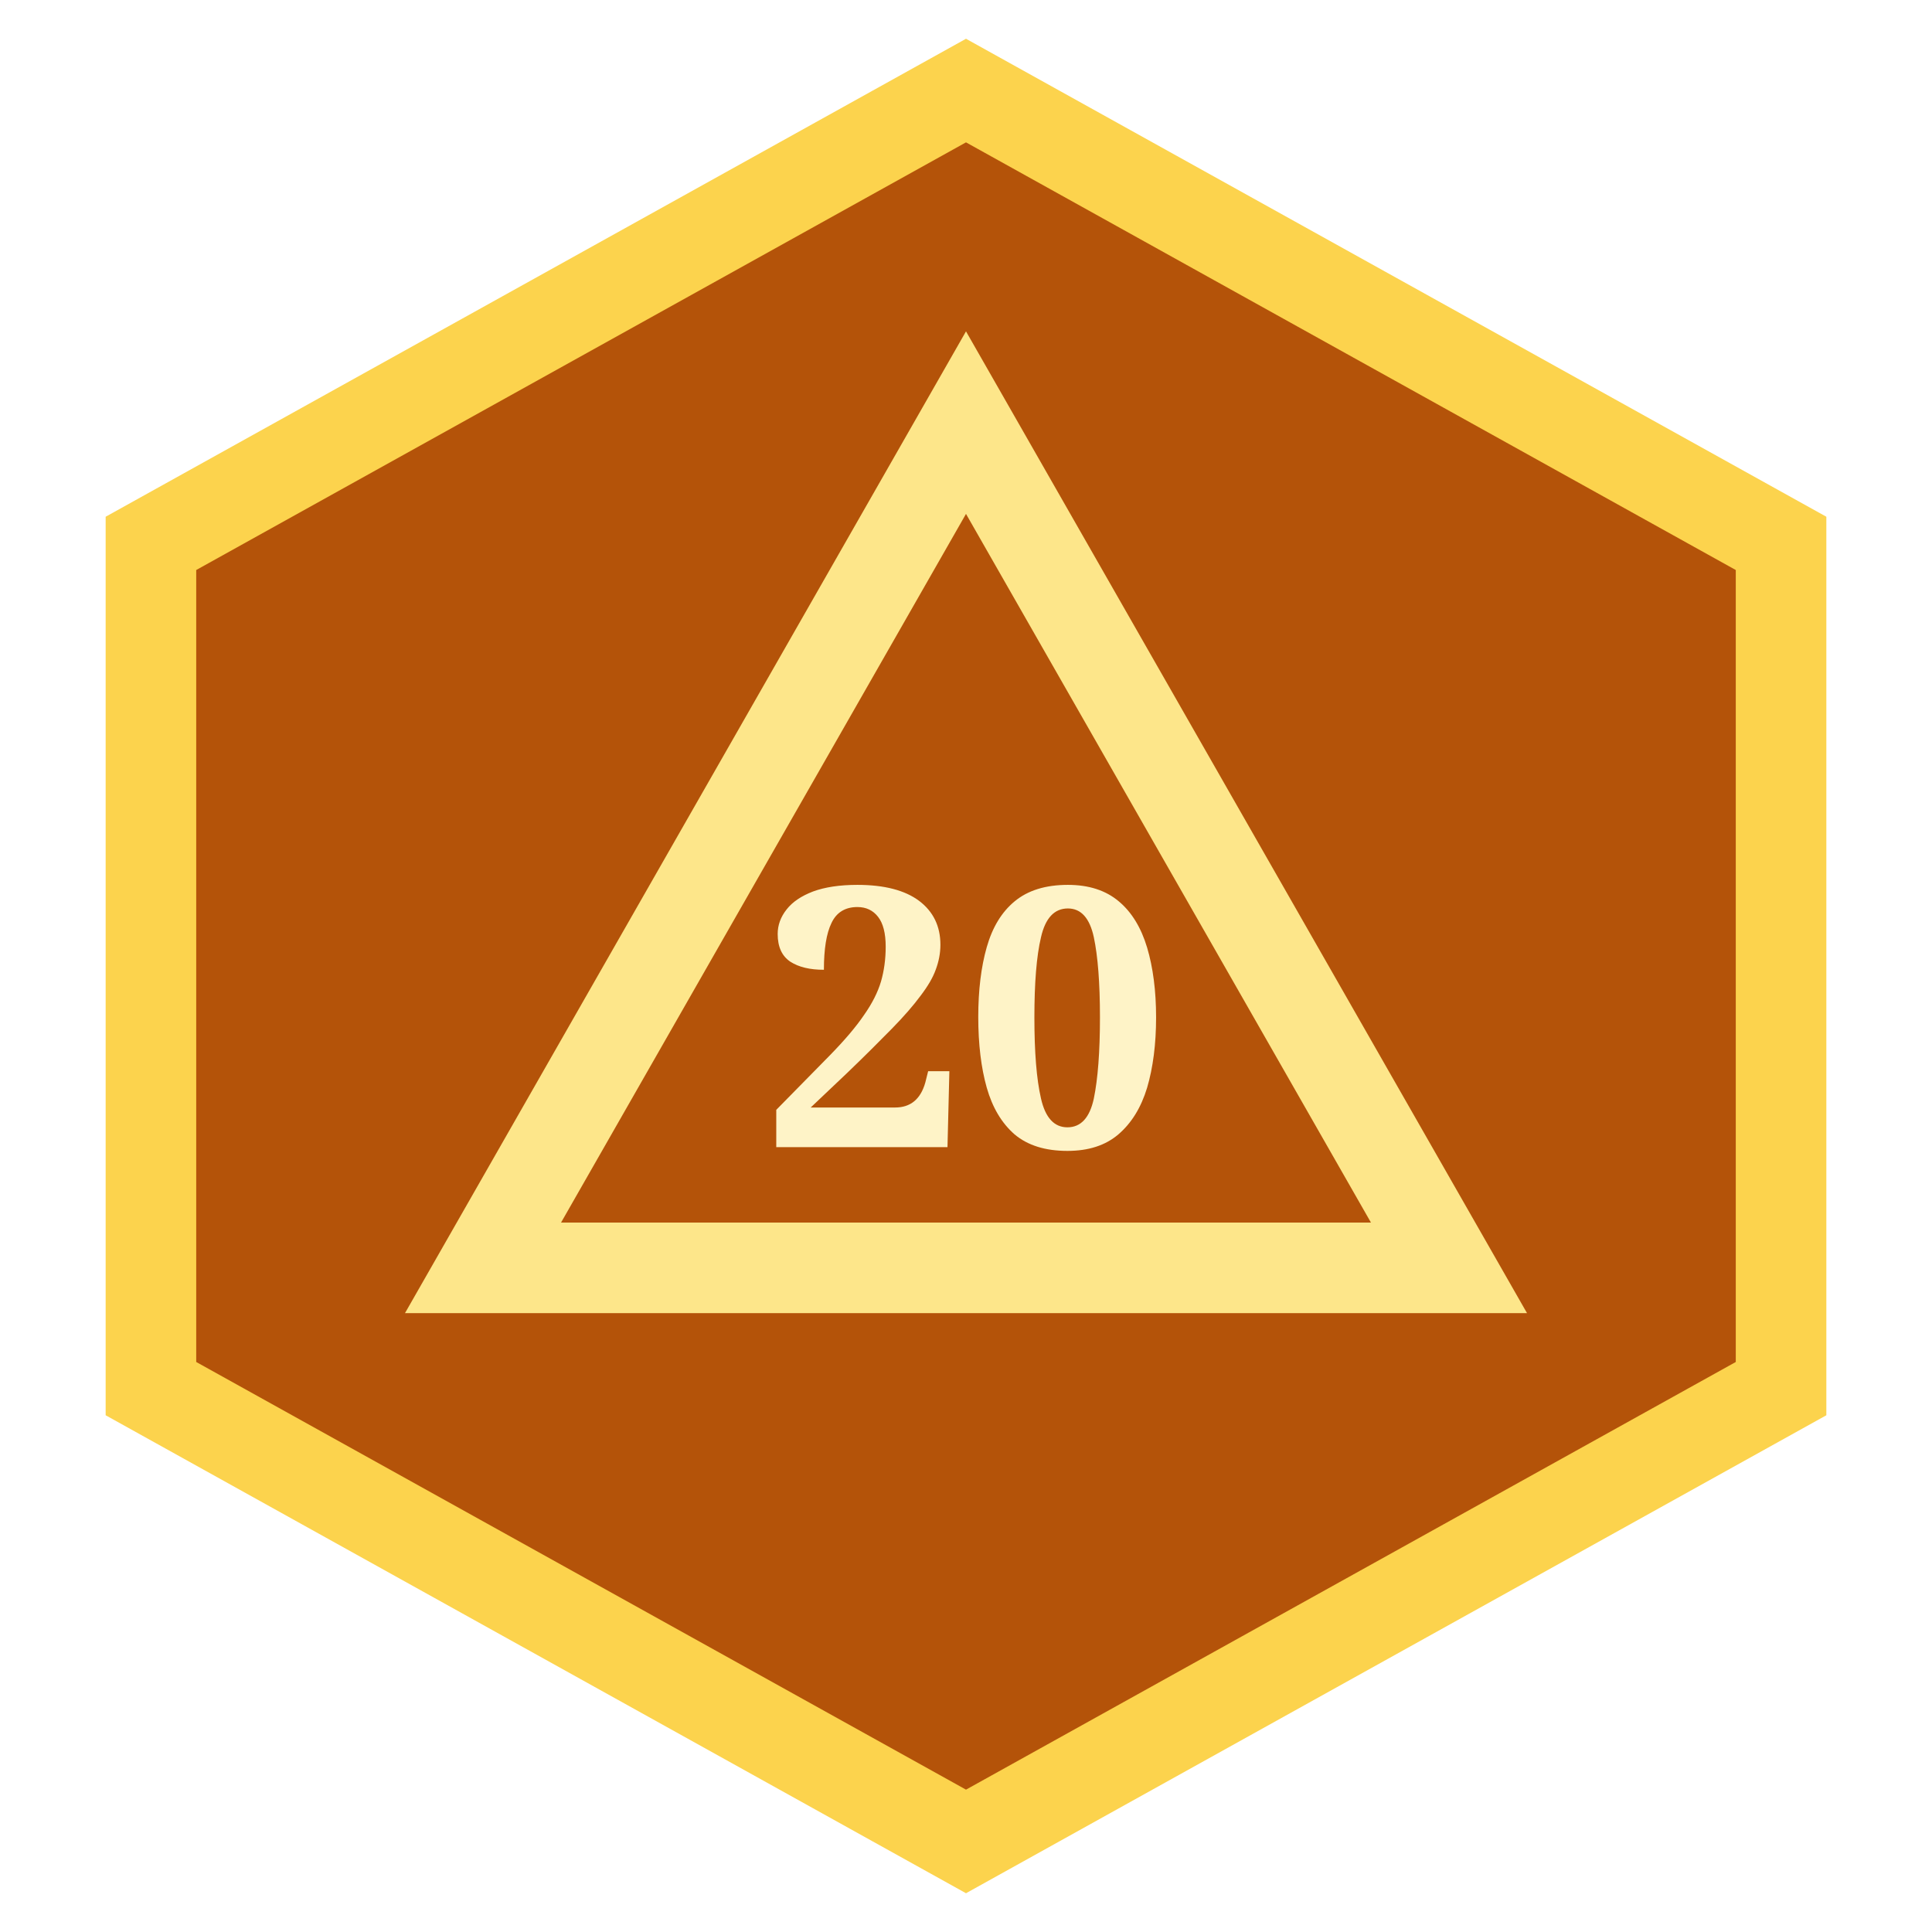
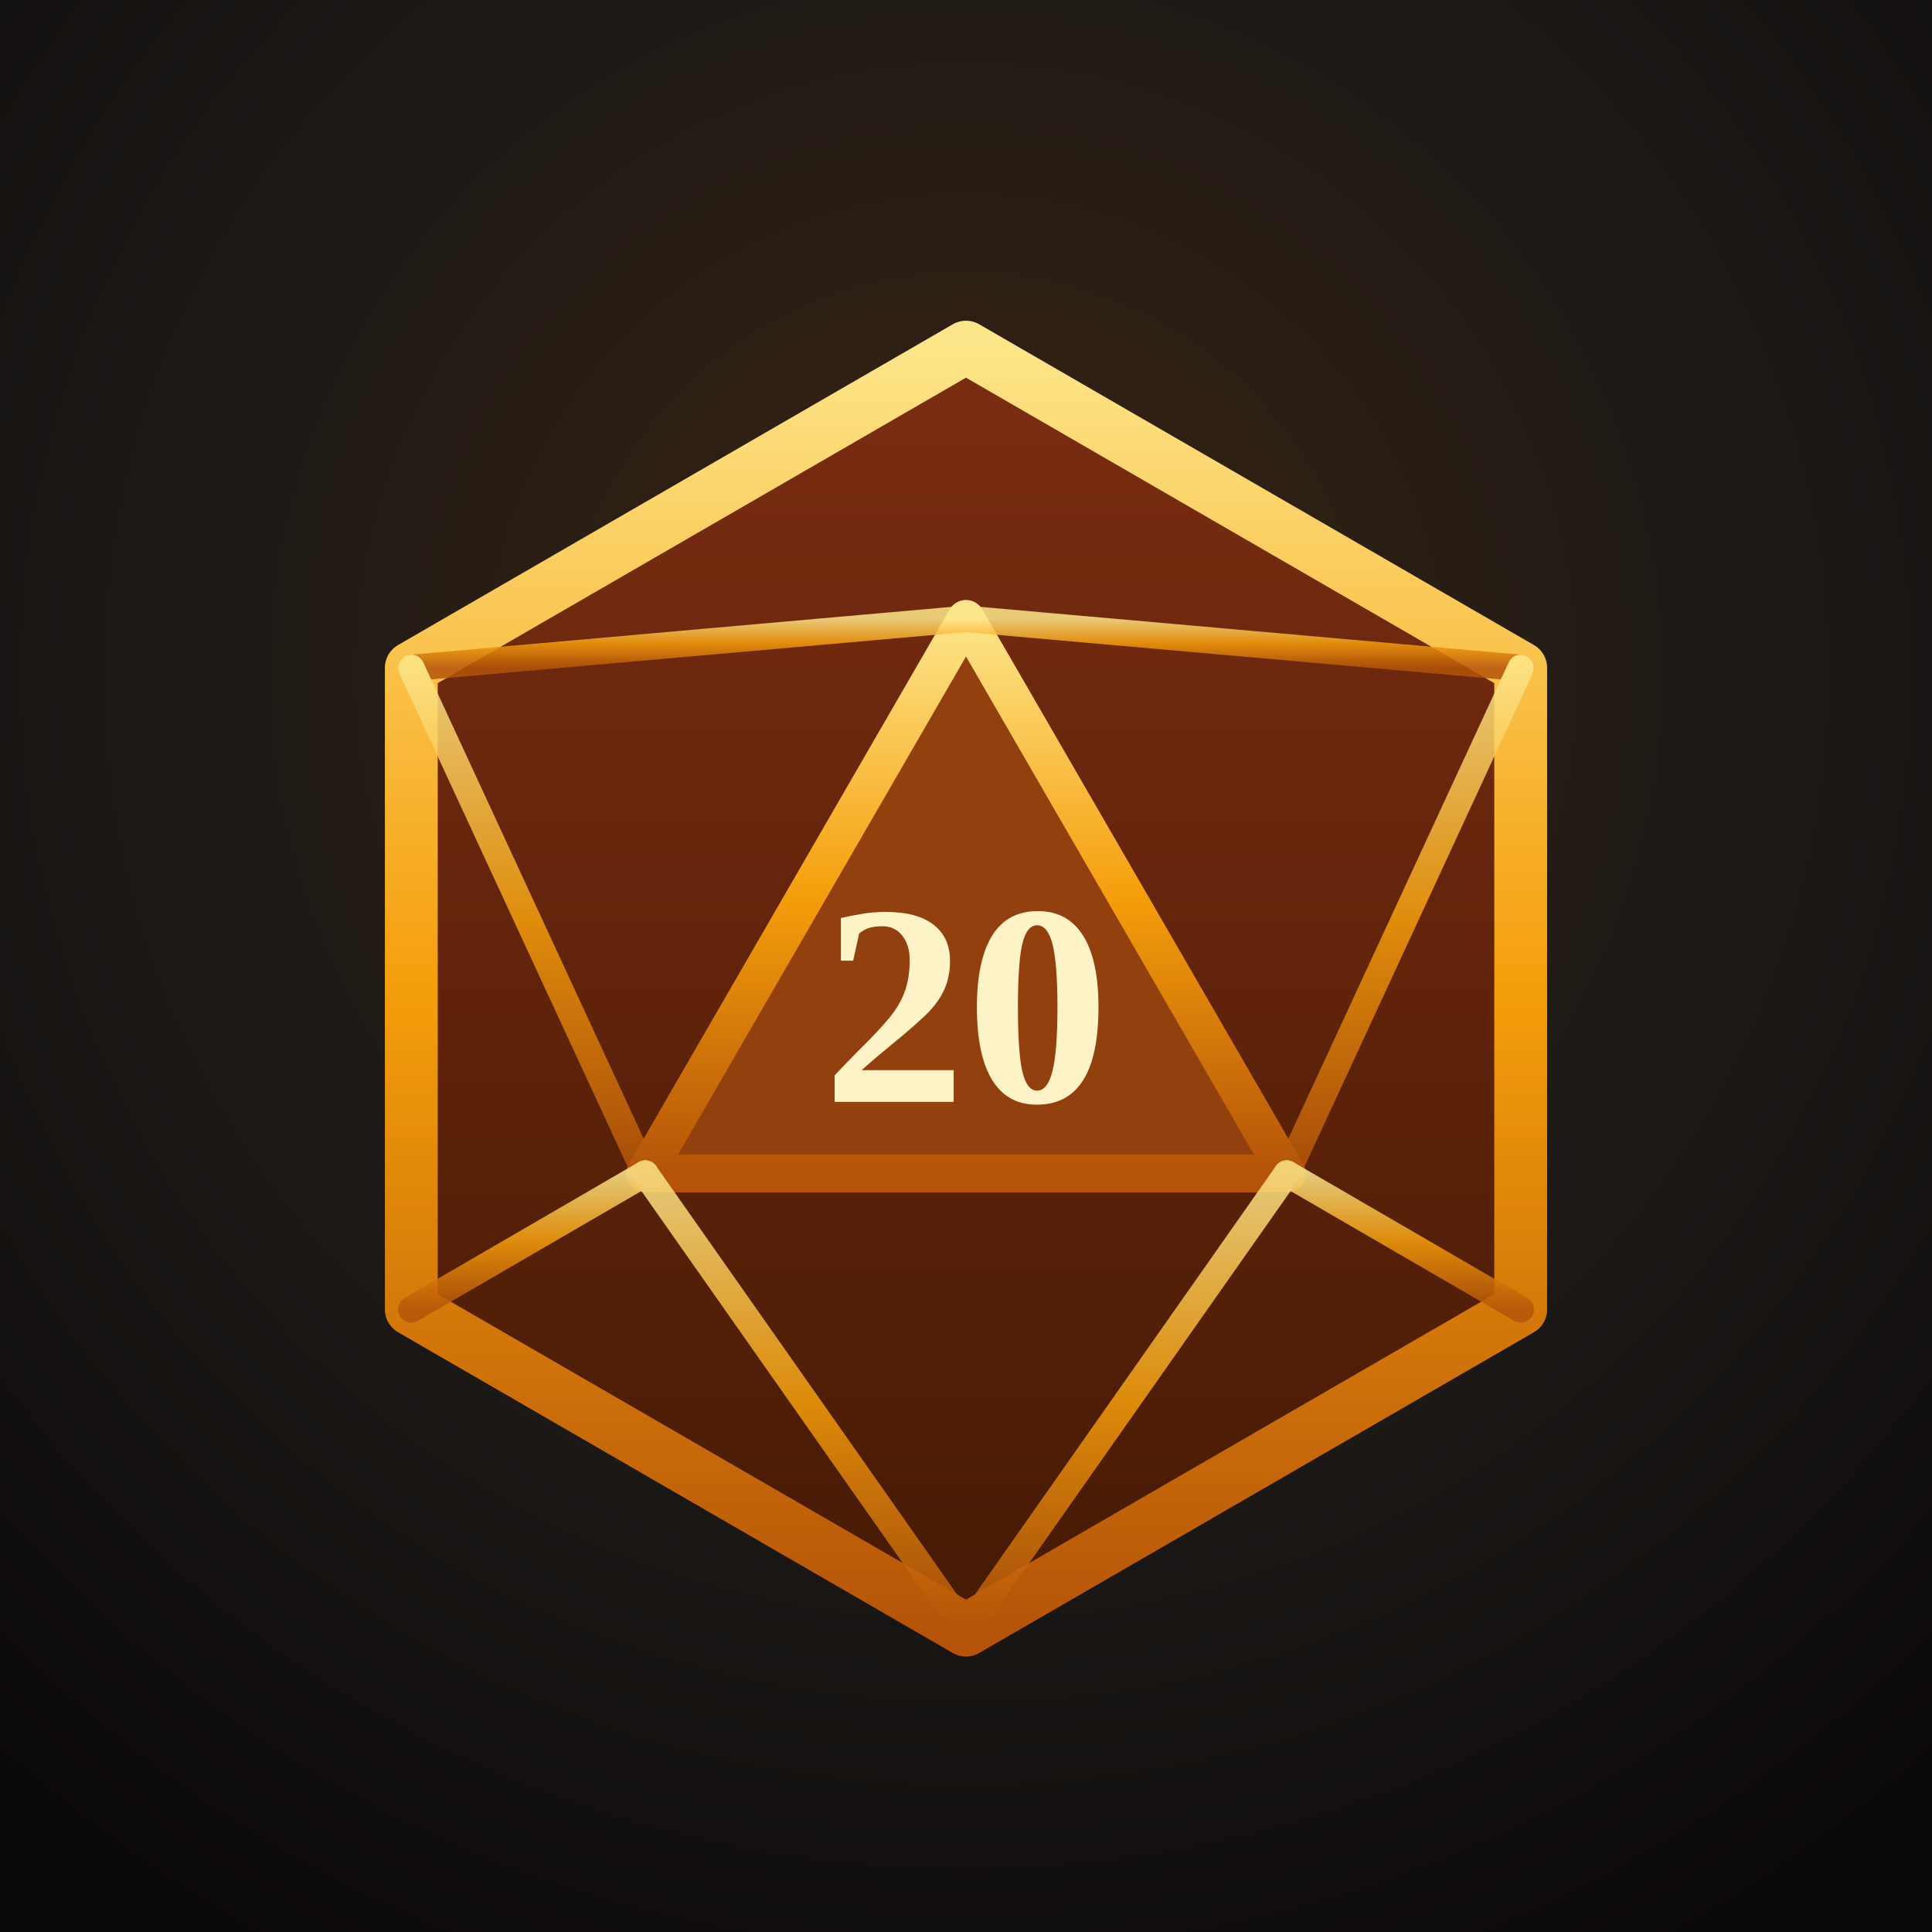
- <svg xmlns="http://www.w3.org/2000/svg" viewBox="0 0 64 64">
-   <polygon points="32,3 59,18 59,46 32,61 5,46 5,18" fill="#b45309" stroke="#fcd34d" stroke-width="3" />
-   <polygon points="32,14 48,42 16,42" fill="none" stroke="#fde68a" stroke-width="3" />
-   <text x="32" y="38" font-family="Georgia,serif" font-size="12" font-weight="bold" fill="#fef3c7" text-anchor="middle">20</text>
+ <svg xmlns="http://www.w3.org/2000/svg" viewBox="0 0 512 512">
+   <defs>
+     <radialGradient id="bg" cx="50%" cy="35%" r="75%">
+       <stop offset="0" stop-color="#3b2410" />
+       <stop offset="0.55" stop-color="#1c1917" />
+       <stop offset="1" stop-color="#0c0a09" />
+     </radialGradient>
+     <linearGradient id="gold" x1="0" y1="0" x2="0" y2="1">
+       <stop offset="0" stop-color="#fde68a" />
+       <stop offset="0.5" stop-color="#f59e0b" />
+       <stop offset="1" stop-color="#b45309" />
+     </linearGradient>
+     <linearGradient id="face" x1="0" y1="0" x2="0" y2="1">
+       <stop offset="0" stop-color="#7c2d12" />
+       <stop offset="1" stop-color="#451a03" />
+     </linearGradient>
+   </defs>
+   <rect width="512" height="512" fill="url(#bg)" />
+   <g transform="translate(256 262)">
+     <polygon points="0,-170 147,-85 147,85 0,170 -147,85 -147,-85" fill="url(#face)" stroke="url(#gold)" stroke-width="14" stroke-linejoin="round" />
+     <polygon points="0,-98 85,49 -85,49" fill="#92400e" stroke="url(#gold)" stroke-width="10" stroke-linejoin="round" />
+     <g stroke="url(#gold)" stroke-width="7" stroke-linecap="round" opacity="0.85">
+       <line x1="0" y1="-170" x2="0" y2="-98" />
+       <line x1="147" y1="-85" x2="0" y2="-98" />
+       <line x1="-147" y1="-85" x2="0" y2="-98" />
+       <line x1="147" y1="-85" x2="85" y2="49" />
+       <line x1="147" y1="85" x2="85" y2="49" />
+       <line x1="-147" y1="-85" x2="-85" y2="49" />
+       <line x1="-147" y1="85" x2="-85" y2="49" />
+       <line x1="0" y1="170" x2="85" y2="49" />
+       <line x1="0" y1="170" x2="-85" y2="49" />
+     </g>
+     <text x="0" y="30" font-family="Georgia, 'Times New Roman', serif" font-size="76" font-weight="bold" fill="#fef3c7" text-anchor="middle">20</text>
+   </g>
</svg>
